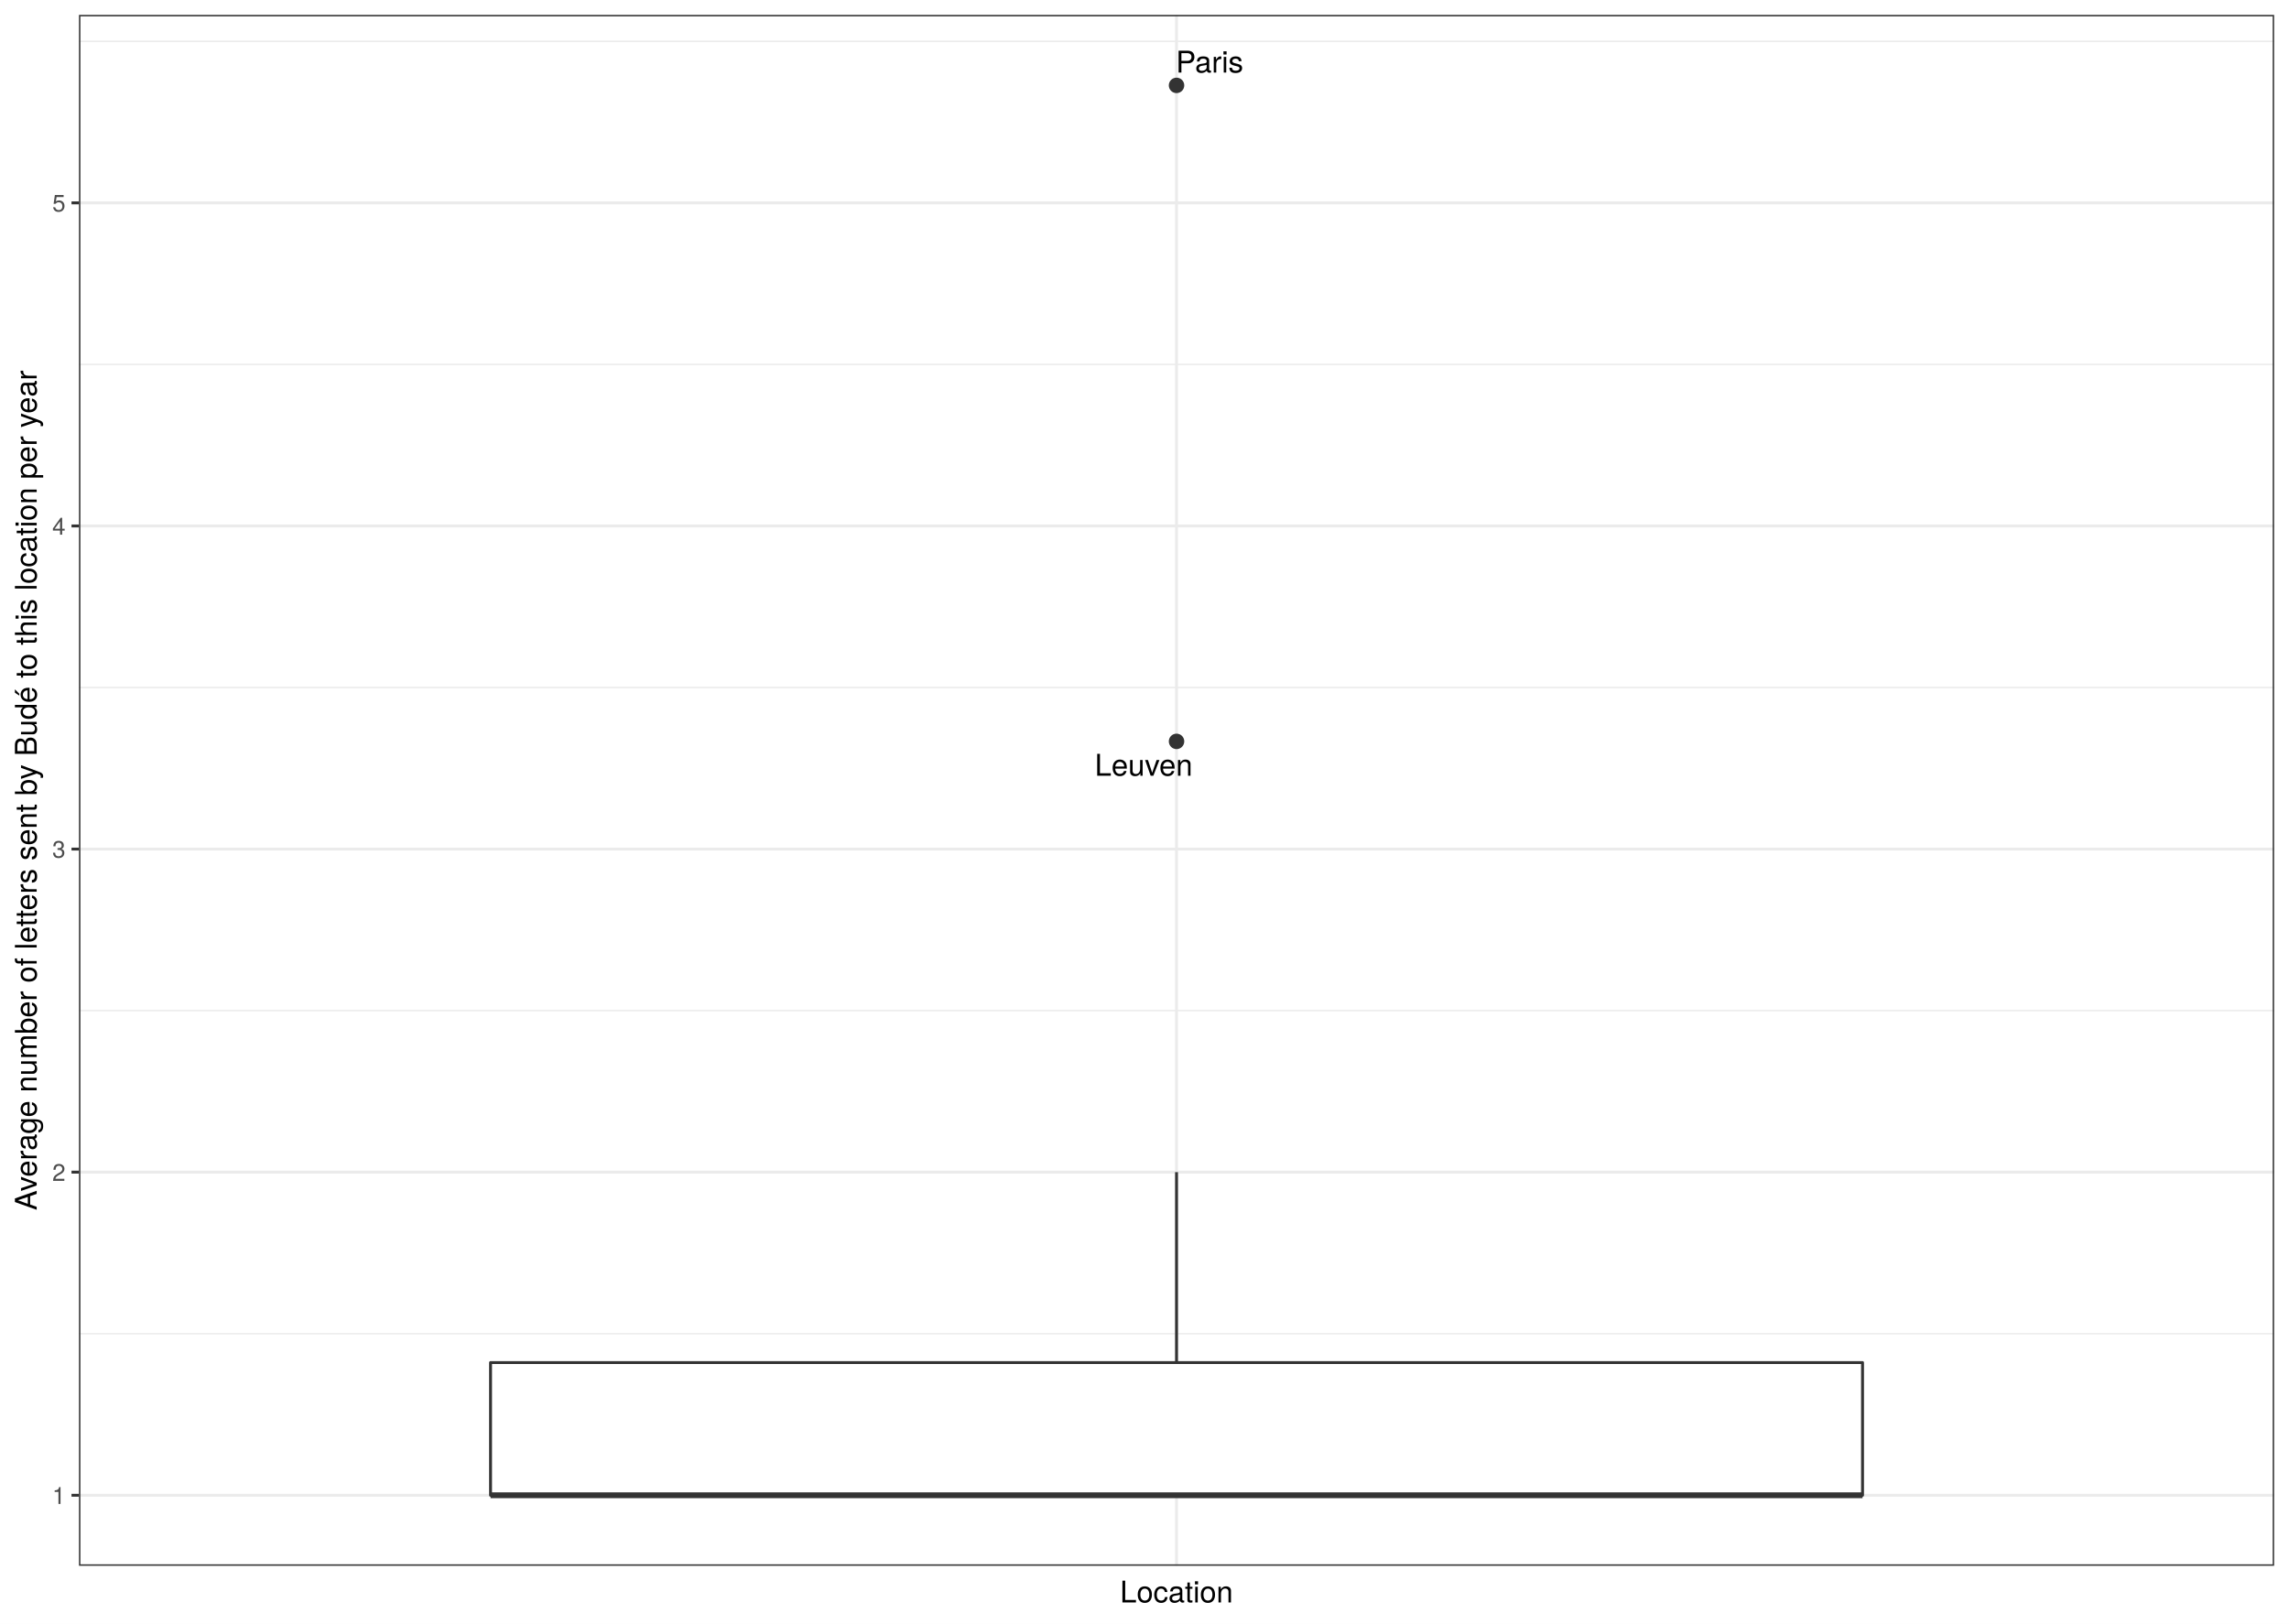
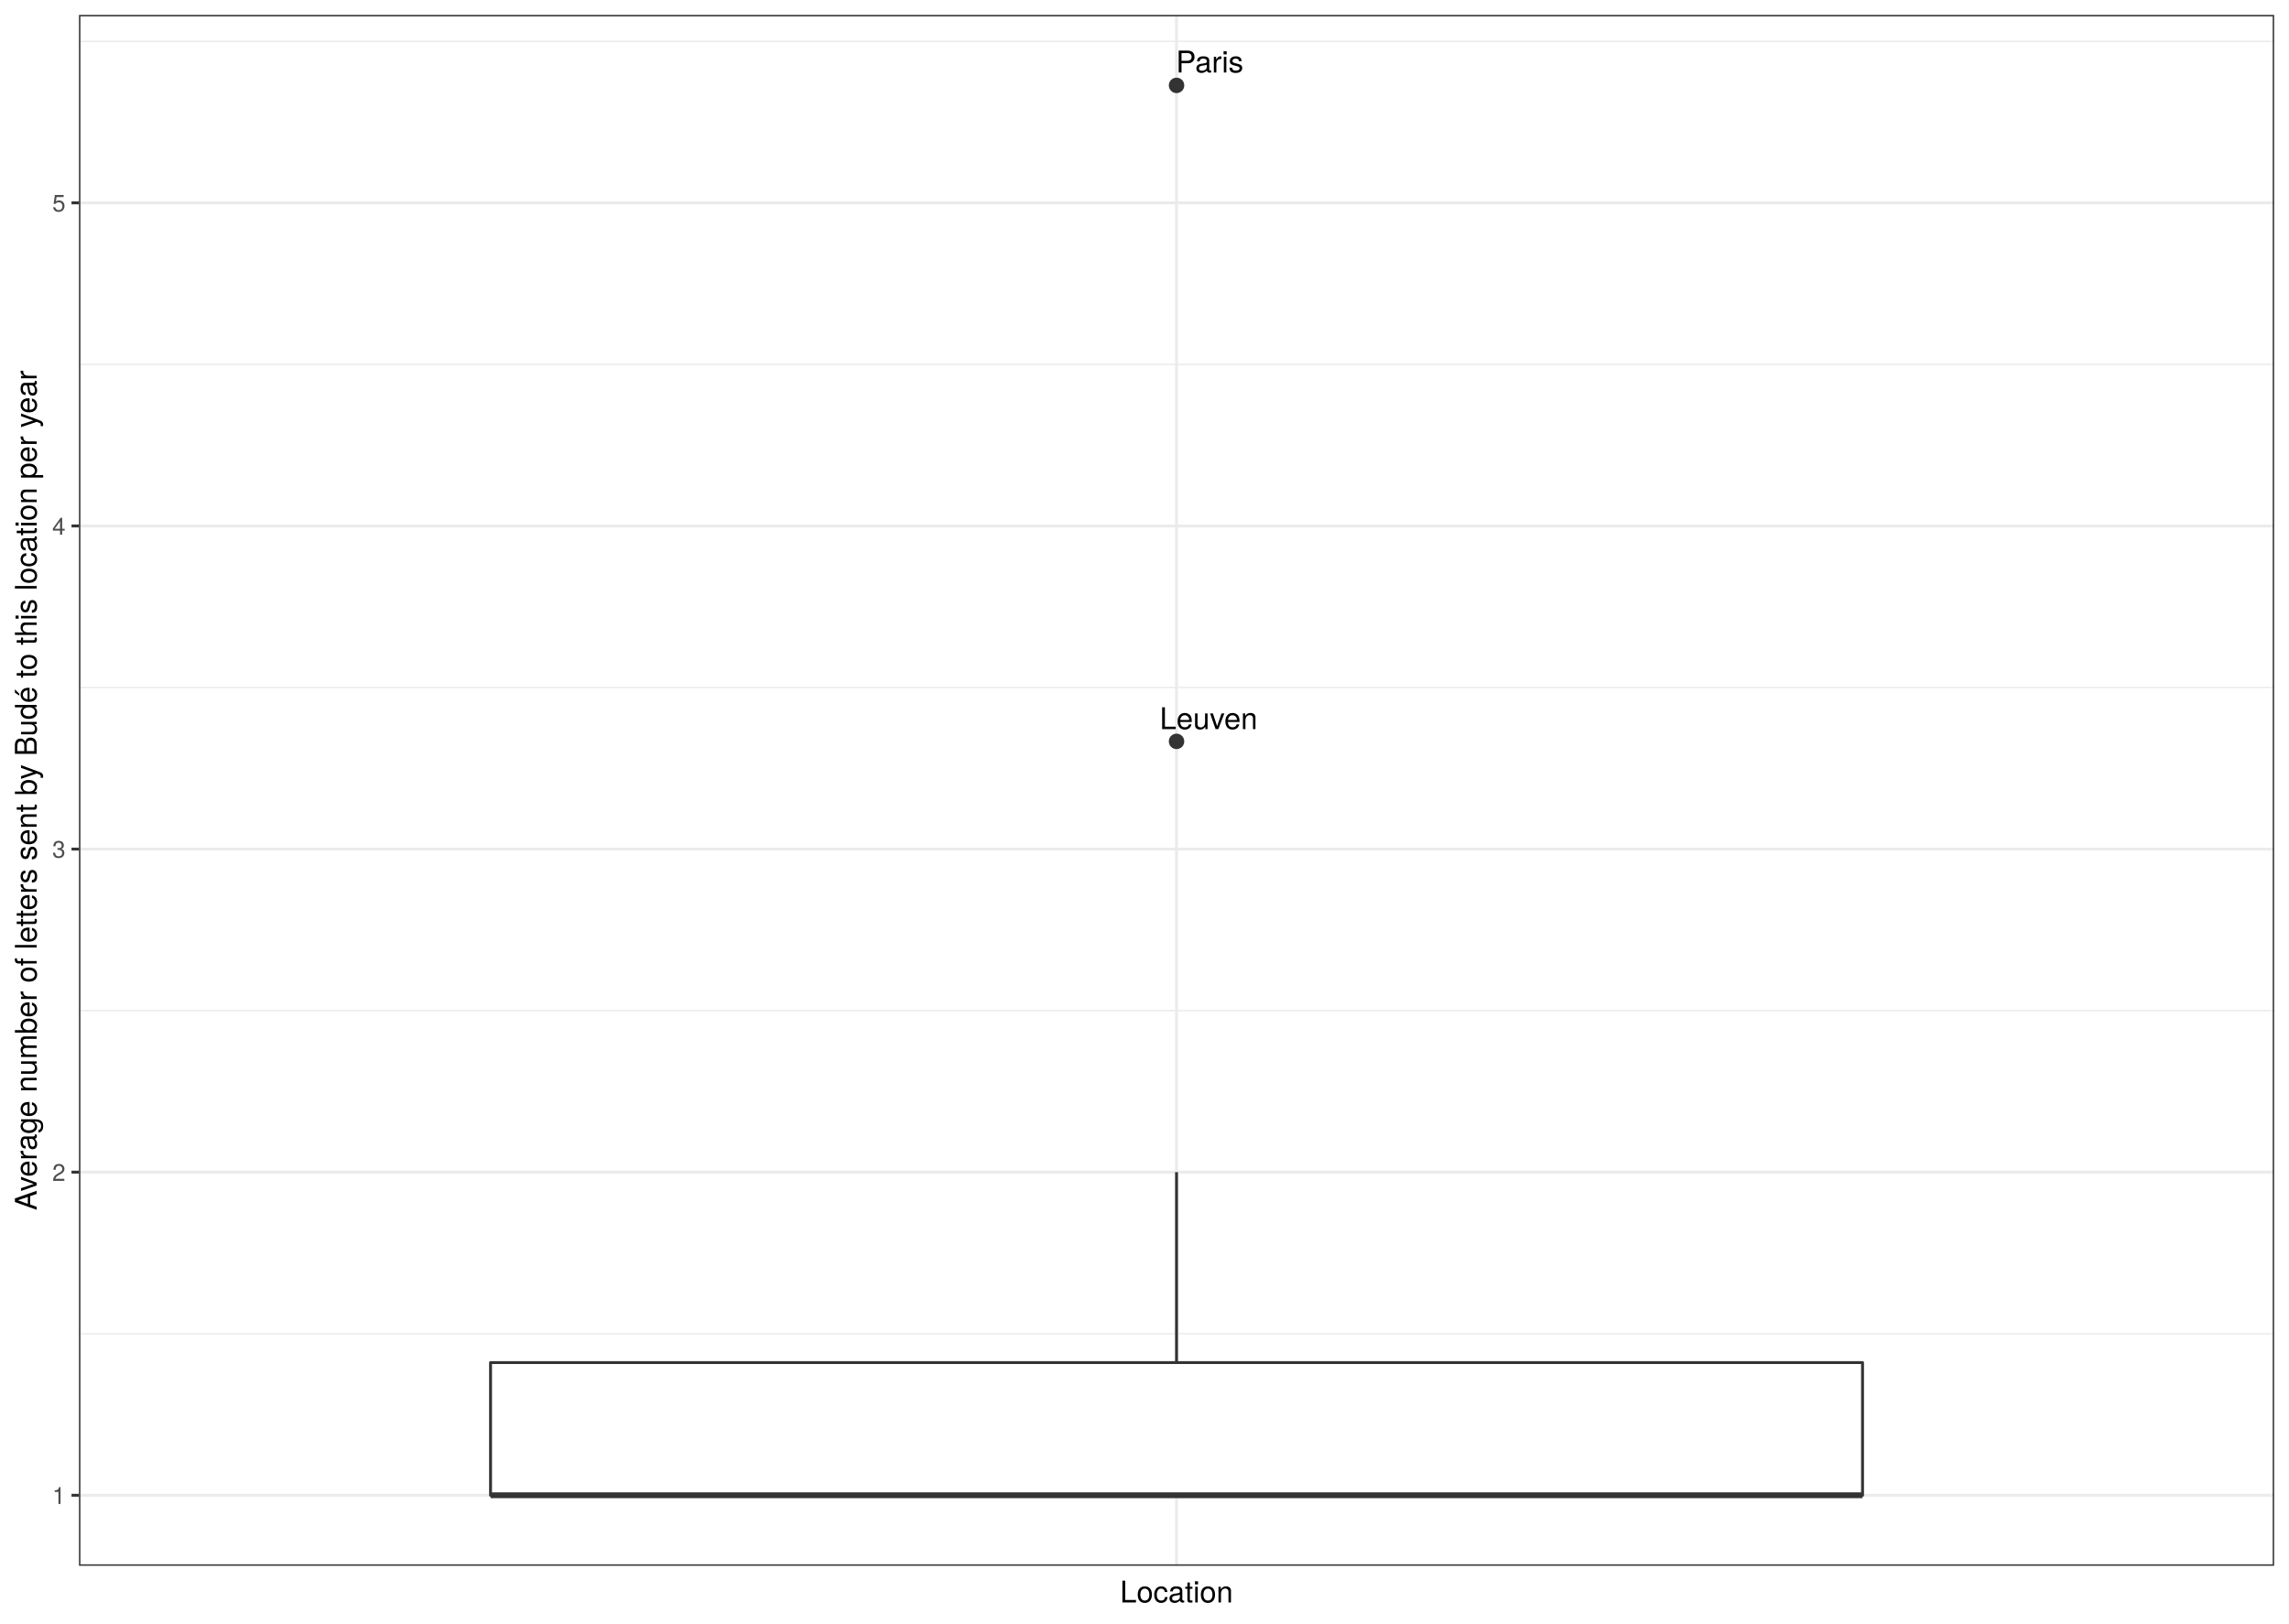
<svg xmlns="http://www.w3.org/2000/svg" class="svglite" width="842.40pt" height="597.60pt" viewBox="0 0 842.40 597.60">
  <defs>
    <style type="text/css">
    .svglite line, .svglite polyline, .svglite polygon, .svglite path, .svglite rect, .svglite circle {
      fill: none;
      stroke: #000000;
      stroke-linecap: round;
      stroke-linejoin: round;
      stroke-miterlimit: 10.00;
    }
    .svglite text {
      white-space: pre;
    }
  </style>
  </defs>
  <rect width="100%" height="100%" style="stroke: none; fill: #FFFFFF;" />
  <defs>
    <clipPath id="cpMC4wMHw4NDIuNDB8MC4wMHw1OTcuNjA=">
      <rect x="0.00" y="0.00" width="842.40" height="597.60" />
    </clipPath>
  </defs>
  <g clip-path="url(#cpMC4wMHw4NDIuNDB8MC4wMHw1OTcuNjA=)">
    <rect x="0.00" y="-0" width="842.40" height="597.60" style="stroke-width: 1.07; stroke: #FFFFFF; fill: #FFFFFF;" />
  </g>
  <defs>
    <clipPath id="cpMjkuMDZ8ODM2LjkyfDUuNDh8NTc2LjMz">
      <rect x="29.06" y="5.48" width="807.87" height="570.85" />
    </clipPath>
  </defs>
  <g clip-path="url(#cpMjkuMDZ8ODM2LjkyfDUuNDh8NTc2LjMz)">
    <rect x="29.06" y="5.48" width="807.87" height="570.85" style="stroke-width: 1.07; stroke: none; fill: #FFFFFF;" />
    <polyline points="29.06,490.92 836.92,490.92 " style="stroke-width: 0.53; stroke: #EBEBEB; stroke-linecap: butt;" />
    <polyline points="29.06,371.99 836.92,371.99 " style="stroke-width: 0.53; stroke: #EBEBEB; stroke-linecap: butt;" />
    <polyline points="29.06,253.06 836.92,253.06 " style="stroke-width: 0.53; stroke: #EBEBEB; stroke-linecap: butt;" />
    <polyline points="29.06,134.13 836.92,134.13 " style="stroke-width: 0.53; stroke: #EBEBEB; stroke-linecap: butt;" />
    <polyline points="29.06,15.21 836.92,15.21 " style="stroke-width: 0.53; stroke: #EBEBEB; stroke-linecap: butt;" />
    <polyline points="29.06,550.38 836.92,550.38 " style="stroke-width: 1.07; stroke: #EBEBEB; stroke-linecap: butt;" />
    <polyline points="29.06,431.45 836.92,431.45 " style="stroke-width: 1.07; stroke: #EBEBEB; stroke-linecap: butt;" />
    <polyline points="29.06,312.53 836.92,312.53 " style="stroke-width: 1.07; stroke: #EBEBEB; stroke-linecap: butt;" />
    <polyline points="29.06,193.60 836.92,193.60 " style="stroke-width: 1.07; stroke: #EBEBEB; stroke-linecap: butt;" />
    <polyline points="29.06,74.67 836.92,74.67 " style="stroke-width: 1.07; stroke: #EBEBEB; stroke-linecap: butt;" />
    <polyline points="432.99,576.33 432.99,5.48 " style="stroke-width: 1.07; stroke: #EBEBEB; stroke-linecap: butt;" />
    <circle cx="432.99" cy="31.43" r="2.49" style="stroke-width: 0.71; stroke: #333333; fill: #333333;" />
    <circle cx="432.99" cy="272.89" r="2.49" style="stroke-width: 0.71; stroke: #333333; fill: #333333;" />
    <line x1="432.99" y1="501.54" x2="432.99" y2="431.45" style="stroke-width: 1.07; stroke: #333333; stroke-linecap: butt;" />
    <line x1="432.99" y1="550.38" x2="432.99" y2="550.38" style="stroke-width: 1.07; stroke: #333333; stroke-linecap: butt;" />
    <polygon points="180.53,501.54 180.53,550.38 685.45,550.38 685.45,501.54 180.53,501.54 " style="stroke-width: 1.07; stroke: #333333; fill: #FFFFFF;" />
    <line x1="180.53" y1="550.38" x2="685.45" y2="550.38" style="stroke-width: 2.13; stroke: #333333; stroke-linecap: butt;" />
-     <text x="445.16" y="26.71" text-anchor="middle" style="font-size: 11.04px; font-family: &quot;TeX Gyre Heros&quot;;" textLength="26.27px" lengthAdjust="spacingAndGlyphs">Paris</text>
-     <text x="420.90" y="285.53" text-anchor="middle" style="font-size: 11.04px; font-family: &quot;TeX Gyre Heros&quot;;" textLength="40.05px" lengthAdjust="spacingAndGlyphs">Leuven</text>
+     <text x="445.20" y="26.68" text-anchor="middle" style="font-size: 11.04px; font-family: &quot;TeX Gyre Heros&quot;;" textLength="26.27px" lengthAdjust="spacingAndGlyphs">Paris</text>
+     <text x="444.80" y="268.38" text-anchor="middle" style="font-size: 11.04px; font-family: &quot;TeX Gyre Heros&quot;;" textLength="40.05px" lengthAdjust="spacingAndGlyphs">Leuven</text>
    <rect x="29.06" y="5.48" width="807.87" height="570.85" style="stroke-width: 1.07; stroke: #333333;" />
  </g>
  <g clip-path="url(#cpMC4wMHw4NDIuNDB8MC4wMHw1OTcuNjA=)">
    <text x="24.12" y="553.59" text-anchor="end" style="font-size: 8.80px;fill: #4D4D4D; font-family: &quot;TeX Gyre Heros&quot;;" textLength="5.59px" lengthAdjust="spacingAndGlyphs">1</text>
    <text x="24.12" y="434.66" text-anchor="end" style="font-size: 8.80px;fill: #4D4D4D; font-family: &quot;TeX Gyre Heros&quot;;" textLength="5.59px" lengthAdjust="spacingAndGlyphs">2</text>
    <text x="24.12" y="315.73" text-anchor="end" style="font-size: 8.80px;fill: #4D4D4D; font-family: &quot;TeX Gyre Heros&quot;;" textLength="5.59px" lengthAdjust="spacingAndGlyphs">3</text>
    <text x="24.12" y="196.81" text-anchor="end" style="font-size: 8.80px;fill: #4D4D4D; font-family: &quot;TeX Gyre Heros&quot;;" textLength="5.59px" lengthAdjust="spacingAndGlyphs">4</text>
    <text x="24.12" y="77.88" text-anchor="end" style="font-size: 8.80px;fill: #4D4D4D; font-family: &quot;TeX Gyre Heros&quot;;" textLength="5.59px" lengthAdjust="spacingAndGlyphs">5</text>
    <polyline points="26.32,550.38 29.06,550.38 " style="stroke-width: 1.07; stroke: #333333; stroke-linecap: butt;" />
    <polyline points="26.32,431.45 29.06,431.45 " style="stroke-width: 1.07; stroke: #333333; stroke-linecap: butt;" />
    <polyline points="26.32,312.53 29.06,312.53 " style="stroke-width: 1.07; stroke: #333333; stroke-linecap: butt;" />
    <polyline points="26.32,193.60 29.06,193.60 " style="stroke-width: 1.07; stroke: #333333; stroke-linecap: butt;" />
    <polyline points="26.32,74.67 29.06,74.67 " style="stroke-width: 1.07; stroke: #333333; stroke-linecap: butt;" />
    <text x="432.99" y="589.83" text-anchor="middle" style="font-size: 11.00px; font-family: &quot;TeX Gyre Heros&quot;;" textLength="46.53px" lengthAdjust="spacingAndGlyphs">Location</text>
    <text transform="translate(13.50,290.91) rotate(-90)" text-anchor="middle" style="font-size: 11.00px; font-family: &quot;TeX Gyre Heros&quot;;" textLength="355.79px" lengthAdjust="spacingAndGlyphs">Average number of letters sent by Budé to this location per year</text>
  </g>
</svg>
